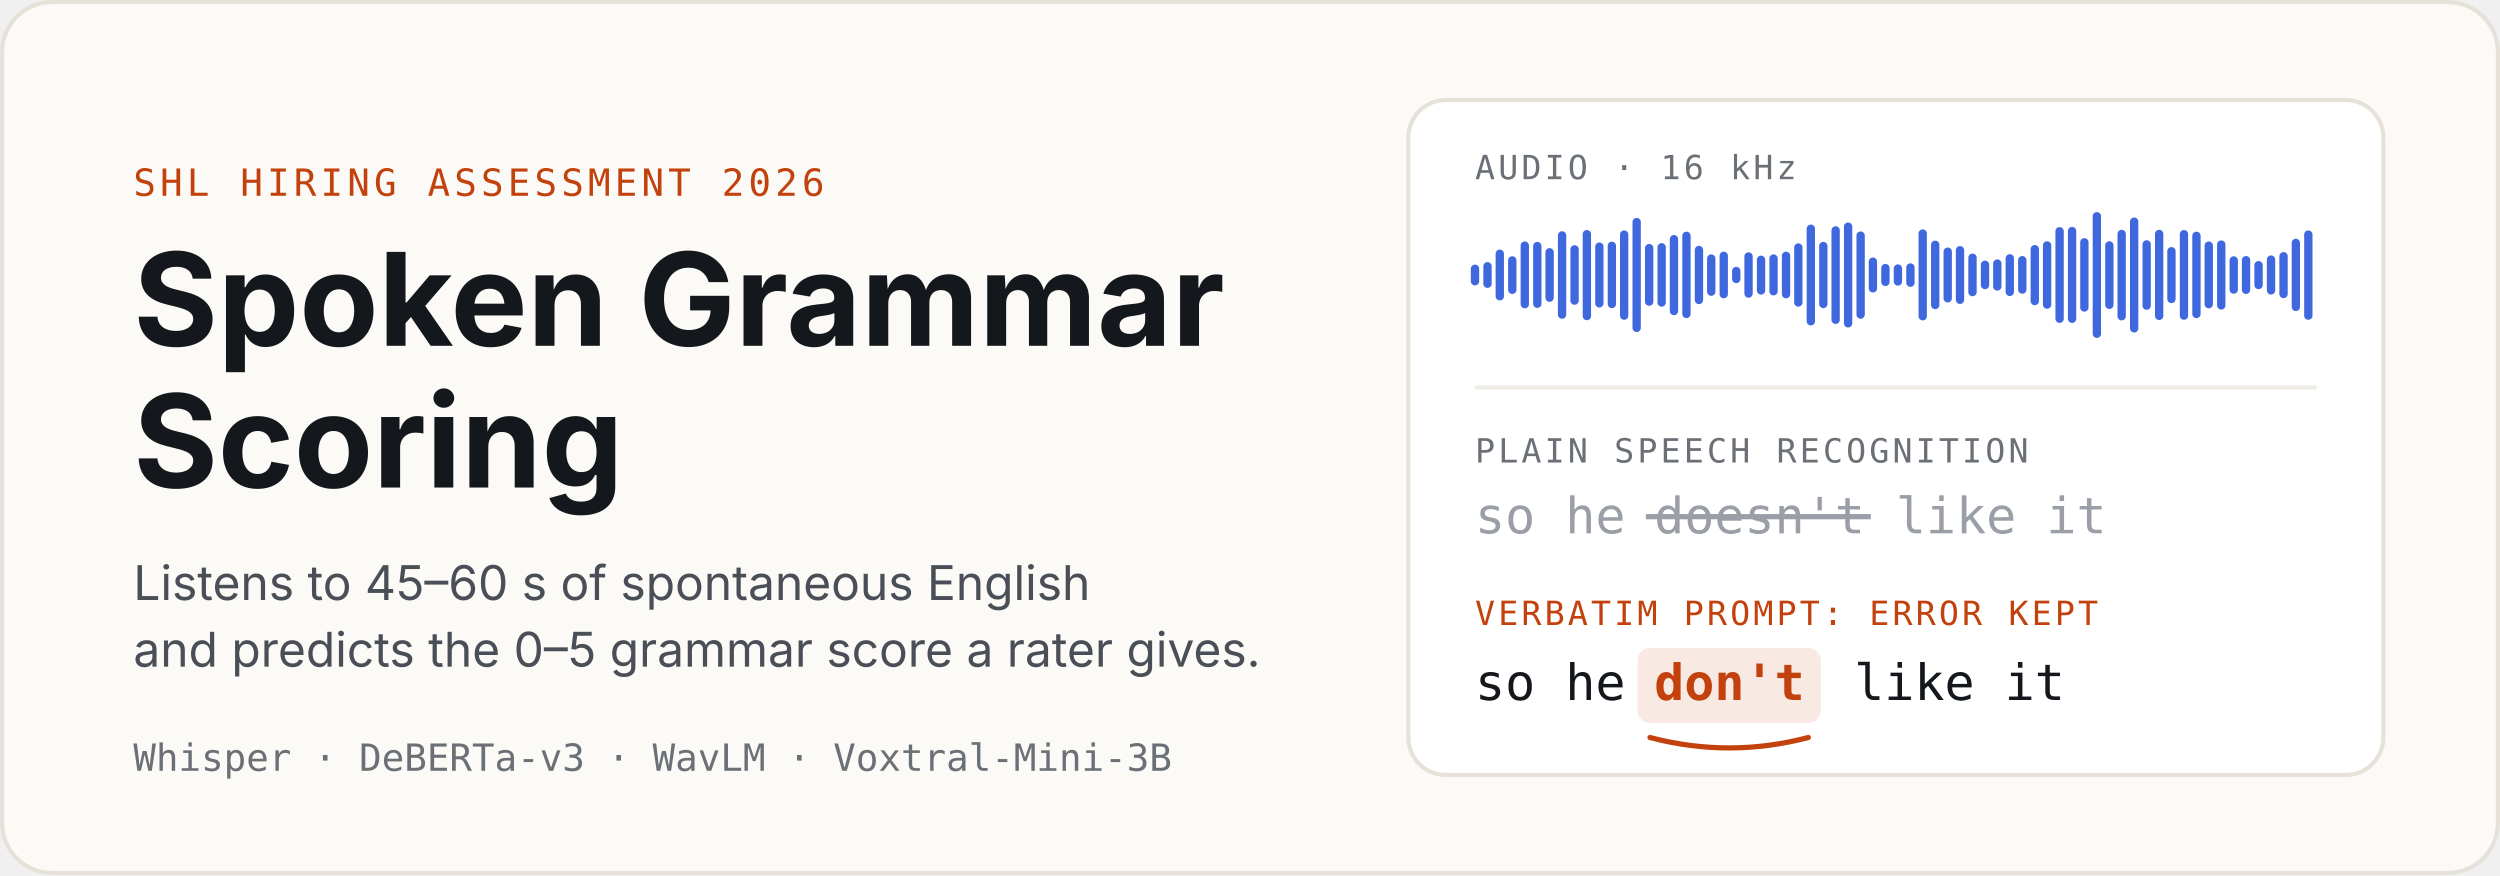
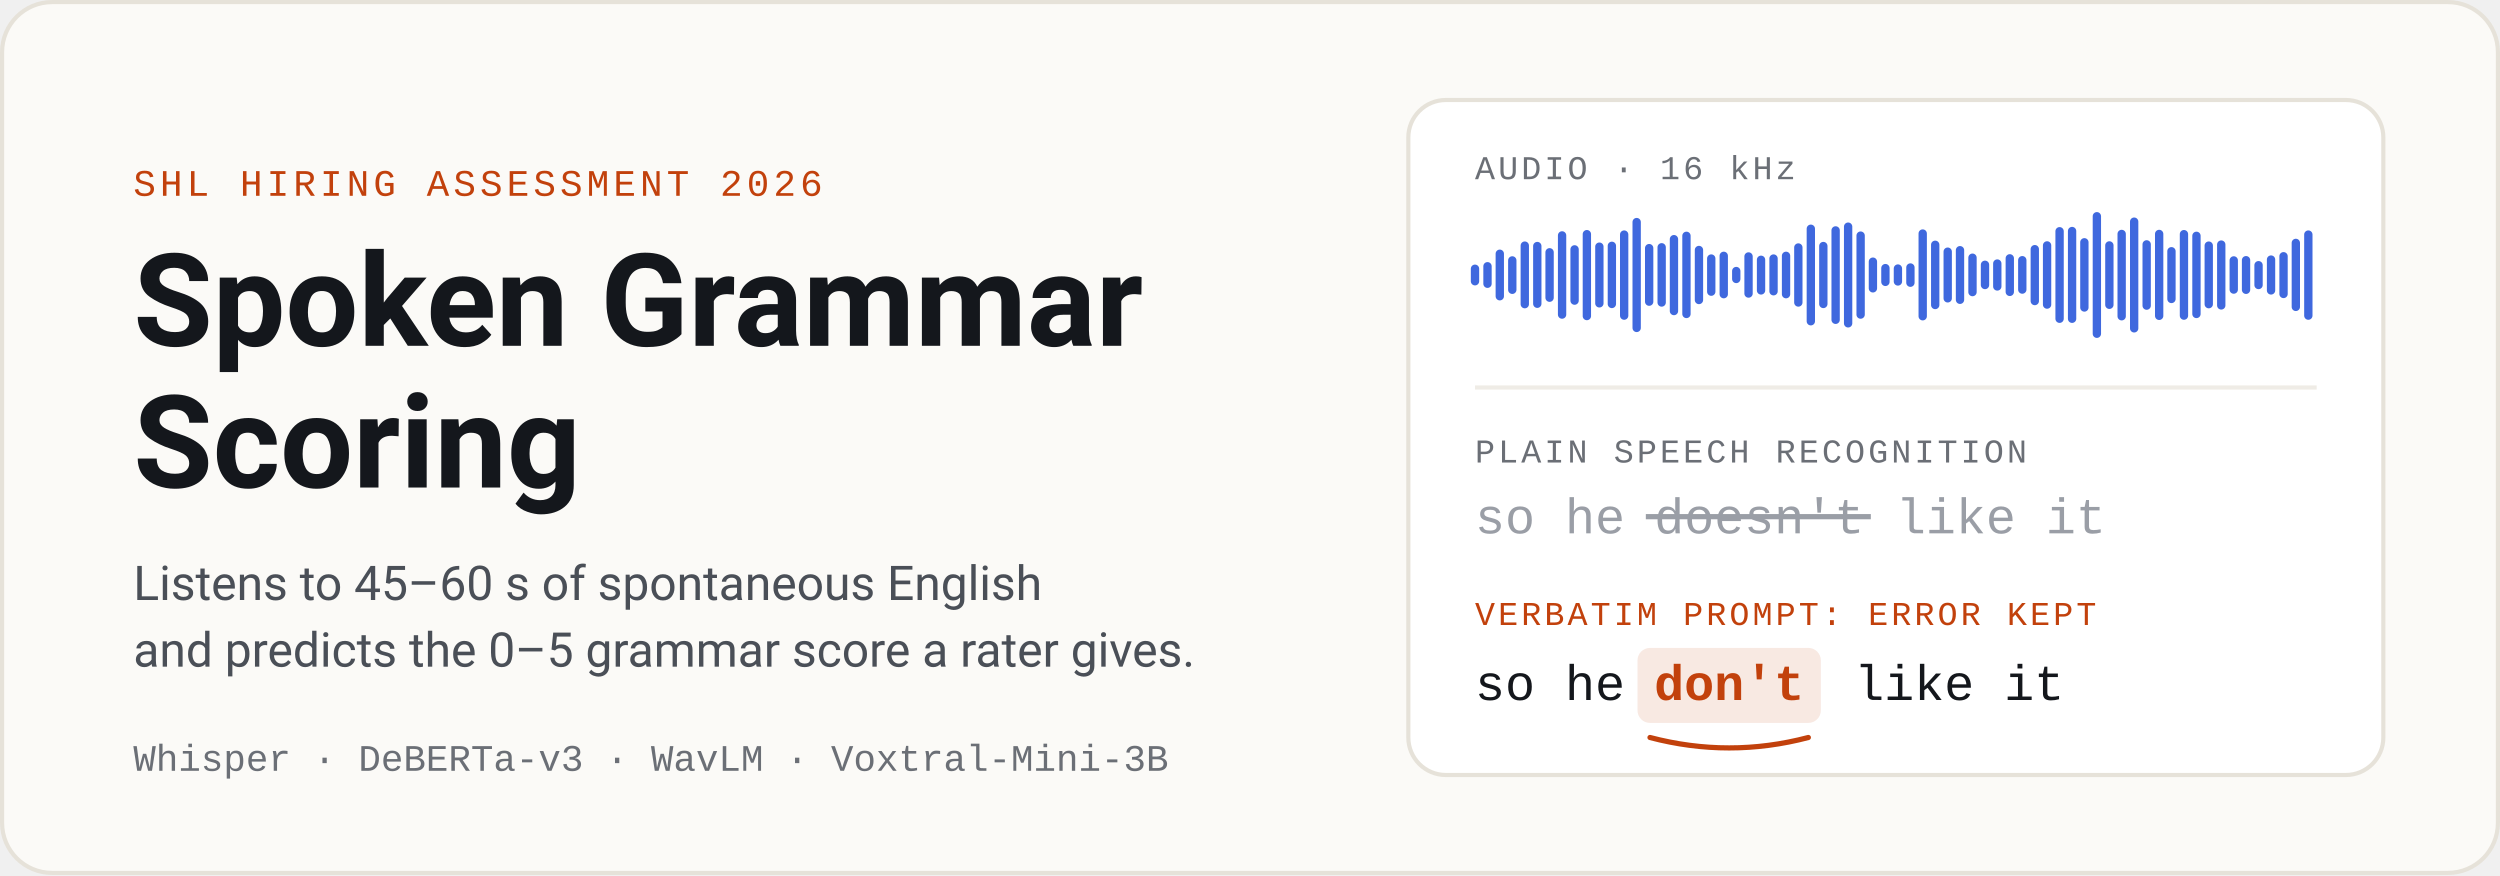
<svg xmlns="http://www.w3.org/2000/svg" width="1200" height="420" viewBox="0 0 1200 420" role="img" aria-labelledby="title desc">
  <rect x="1" y="1" width="1198" height="418" rx="24" fill="#FBFAF7" stroke="#E6E2D9" stroke-width="2" />
-   <g id="title-block" font-family="-apple-system, BlinkMacSystemFont, 'Segoe UI', sans-serif">
-     <text x="64" y="94" font-family="ui-monospace, SFMono-Regular, Menlo, Consolas, monospace" font-size="18" letter-spacing="2" fill="#C2410C">SHL HIRING ASSESSMENT 2026</text>
+   <g id="title-block" font-family="-apple-system, BlinkMacSystemFont, 'Segoe UI', Roboto, 'Helvetica Neue', Arial, sans-serif">
+     <text x="64" y="94" font-family="ui-monospace, SFMono-Regular, Menlo, Consolas, 'Liberation Mono', 'Courier New', monospace" font-size="18" letter-spacing="2" fill="#C2410C">SHL HIRING ASSESSMENT 2026</text>
    <text x="64" y="166" font-size="62" font-weight="700" fill="#14171C">Spoken Grammar</text>
    <text x="64" y="234" font-size="62" font-weight="700" fill="#14171C">Scoring</text>
    <text x="64" y="288" font-size="23" fill="#4A4F57">Listens to 45–60 s of spontaneous English</text>
    <text x="64" y="320" font-size="23" fill="#4A4F57">and predicts the 0–5 grammar score a rater gives.</text>
-     <text x="64" y="370" font-family="ui-monospace, SFMono-Regular, Menlo, Consolas, monospace" font-size="18" fill="#6B6F76">Whisper · DeBERTa-v3 · WavLM · Voxtral-Mini-3B</text>
+     <text x="64" y="370" font-family="ui-monospace, SFMono-Regular, Menlo, Consolas, 'Liberation Mono', 'Courier New', monospace" font-size="18" fill="#6B6F76">Whisper · DeBERTa-v3 · WavLM · Voxtral-Mini-3B</text>
  </g>
  <g id="project-proof">
    <rect x="676" y="48" width="468" height="324" rx="18" fill="#FFFFFF" stroke="#E6E2D9" stroke-width="2" />
-     <text x="708" y="86" font-family="ui-monospace, SFMono-Regular, Menlo, Consolas, monospace" font-size="16" letter-spacing="1.5" fill="#6B6F76">AUDIO · 16 kHz</text>
+     <text x="708" y="86" font-family="ui-monospace, SFMono-Regular, Menlo, Consolas, 'Liberation Mono', 'Courier New', monospace" font-size="16" letter-spacing="1.5" fill="#6B6F76">AUDIO · 16 kHz</text>
    <g fill="#1D4ED8" opacity="0.85">
      <rect x="706.0" y="127.0" width="4" height="10.0" rx="2" />
      <rect x="712.0" y="125.8" width="4" height="12.4" rx="2" />
      <rect x="717.9" y="119.8" width="4" height="24.4" rx="2" />
      <rect x="723.9" y="123.0" width="4" height="18.1" rx="2" />
      <rect x="729.9" y="115.9" width="4" height="32.1" rx="2" />
      <rect x="735.9" y="116.1" width="4" height="31.7" rx="2" />
      <rect x="741.8" y="119.1" width="4" height="25.8" rx="2" />
      <rect x="747.8" y="111.0" width="4" height="42.0" rx="2" />
      <rect x="753.8" y="117.7" width="4" height="28.6" rx="2" />
      <rect x="759.7" y="110.4" width="4" height="43.3" rx="2" />
      <rect x="765.7" y="116.4" width="4" height="31.2" rx="2" />
      <rect x="771.7" y="116.0" width="4" height="31.9" rx="2" />
      <rect x="777.6" y="110.6" width="4" height="42.9" rx="2" />
      <rect x="783.6" y="104.6" width="4" height="54.8" rx="2" />
      <rect x="789.6" y="117.1" width="4" height="29.7" rx="2" />
      <rect x="795.6" y="116.7" width="4" height="30.5" rx="2" />
      <rect x="801.5" y="112.8" width="4" height="38.5" rx="2" />
      <rect x="807.5" y="111.2" width="4" height="41.5" rx="2" />
      <rect x="813.5" y="118.0" width="4" height="28.0" rx="2" />
      <rect x="819.4" y="122.1" width="4" height="19.9" rx="2" />
      <rect x="825.4" y="120.8" width="4" height="22.4" rx="2" />
      <rect x="831.4" y="128.1" width="4" height="7.8" rx="2" />
      <rect x="837.3" y="121.1" width="4" height="21.8" rx="2" />
      <rect x="843.3" y="122.7" width="4" height="18.7" rx="2" />
      <rect x="849.3" y="122.1" width="4" height="19.7" rx="2" />
      <rect x="855.3" y="120.8" width="4" height="22.4" rx="2" />
      <rect x="861.2" y="116.8" width="4" height="30.4" rx="2" />
      <rect x="867.2" y="107.8" width="4" height="48.4" rx="2" />
      <rect x="873.2" y="116.1" width="4" height="31.8" rx="2" />
      <rect x="879.1" y="108.6" width="4" height="46.9" rx="2" />
      <rect x="885.1" y="106.8" width="4" height="50.4" rx="2" />
      <rect x="891.1" y="111.1" width="4" height="41.9" rx="2" />
      <rect x="897.0" y="123.6" width="4" height="16.8" rx="2" />
      <rect x="903.0" y="126.7" width="4" height="10.6" rx="2" />
      <rect x="909.0" y="126.9" width="4" height="10.2" rx="2" />
      <rect x="915.0" y="126.4" width="4" height="11.3" rx="2" />
      <rect x="920.9" y="110.1" width="4" height="43.7" rx="2" />
      <rect x="926.9" y="115.5" width="4" height="32.9" rx="2" />
      <rect x="932.9" y="118.8" width="4" height="26.4" rx="2" />
      <rect x="938.8" y="118.1" width="4" height="27.8" rx="2" />
      <rect x="944.8" y="121.7" width="4" height="20.5" rx="2" />
      <rect x="950.8" y="125.1" width="4" height="13.7" rx="2" />
      <rect x="956.7" y="124.5" width="4" height="15.0" rx="2" />
      <rect x="962.7" y="122.0" width="4" height="20.1" rx="2" />
      <rect x="968.7" y="122.9" width="4" height="18.1" rx="2" />
      <rect x="974.7" y="117.6" width="4" height="28.9" rx="2" />
      <rect x="980.6" y="115.8" width="4" height="32.4" rx="2" />
      <rect x="986.6" y="109.0" width="4" height="46.0" rx="2" />
      <rect x="992.6" y="108.9" width="4" height="46.1" rx="2" />
      <rect x="998.5" y="114.3" width="4" height="35.3" rx="2" />
      <rect x="1004.5" y="101.8" width="4" height="60.4" rx="2" />
      <rect x="1010.5" y="115.8" width="4" height="32.5" rx="2" />
      <rect x="1016.4" y="110.3" width="4" height="43.5" rx="2" />
      <rect x="1022.4" y="104.4" width="4" height="55.2" rx="2" />
      <rect x="1028.4" y="115.3" width="4" height="33.4" rx="2" />
      <rect x="1034.4" y="110.3" width="4" height="43.3" rx="2" />
      <rect x="1040.3" y="118.6" width="4" height="26.9" rx="2" />
      <rect x="1046.3" y="110.4" width="4" height="43.1" rx="2" />
      <rect x="1052.3" y="111.2" width="4" height="41.5" rx="2" />
      <rect x="1058.2" y="115.9" width="4" height="32.1" rx="2" />
      <rect x="1064.2" y="115.4" width="4" height="33.2" rx="2" />
      <rect x="1070.2" y="123.0" width="4" height="18.0" rx="2" />
      <rect x="1076.1" y="122.9" width="4" height="18.2" rx="2" />
      <rect x="1082.1" y="125.3" width="4" height="13.5" rx="2" />
      <rect x="1088.1" y="122.6" width="4" height="18.8" rx="2" />
      <rect x="1094.1" y="121.0" width="4" height="22.1" rx="2" />
      <rect x="1100.0" y="114.6" width="4" height="34.7" rx="2" />
      <rect x="1106.0" y="110.6" width="4" height="42.9" rx="2" />
    </g>
    <line x1="708" y1="186" x2="1112" y2="186" stroke="#EFECE6" stroke-width="2" />
-     <g font-family="ui-monospace, SFMono-Regular, Menlo, Consolas, monospace">
+     <g font-family="ui-monospace, SFMono-Regular, Menlo, Consolas, 'Liberation Mono', 'Courier New', monospace">
      <text x="708" y="222" font-size="16" letter-spacing="1.5" fill="#6B6F76">PLAIN SPEECH RECOGNITION</text>
      <text x="708" y="256" font-size="24" fill="#9A9EA6">
        <tspan x="708" textLength="70" lengthAdjust="spacingAndGlyphs">so he</tspan>
        <tspan x="794" textLength="100" lengthAdjust="spacingAndGlyphs">doesn't</tspan>
        <tspan x="910" textLength="98" lengthAdjust="spacingAndGlyphs">like it</tspan>
      </text>
      <line x1="790" y1="248" x2="898" y2="248" stroke="#9A9EA6" stroke-width="2.5" />
      <text x="708" y="300" font-size="16" letter-spacing="1.5" fill="#C2410C">VERBATIM PROMPT: ERROR KEPT</text>
      <rect x="786" y="311" width="88" height="36" rx="6" fill="#C2410C" opacity="0.12" />
      <text x="708" y="336" font-size="24" fill="#14171C">
        <tspan x="708" textLength="70" lengthAdjust="spacingAndGlyphs">so he</tspan>
        <tspan x="794" textLength="72" lengthAdjust="spacingAndGlyphs" fill="#C2410C" font-weight="700">don't</tspan>
        <tspan x="890" textLength="98" lengthAdjust="spacingAndGlyphs">like it</tspan>
      </text>
      <path d="M792 354 q 38 10 76 0" fill="none" stroke="#C2410C" stroke-width="2.5" stroke-linecap="round" />
    </g>
  </g>
</svg>
